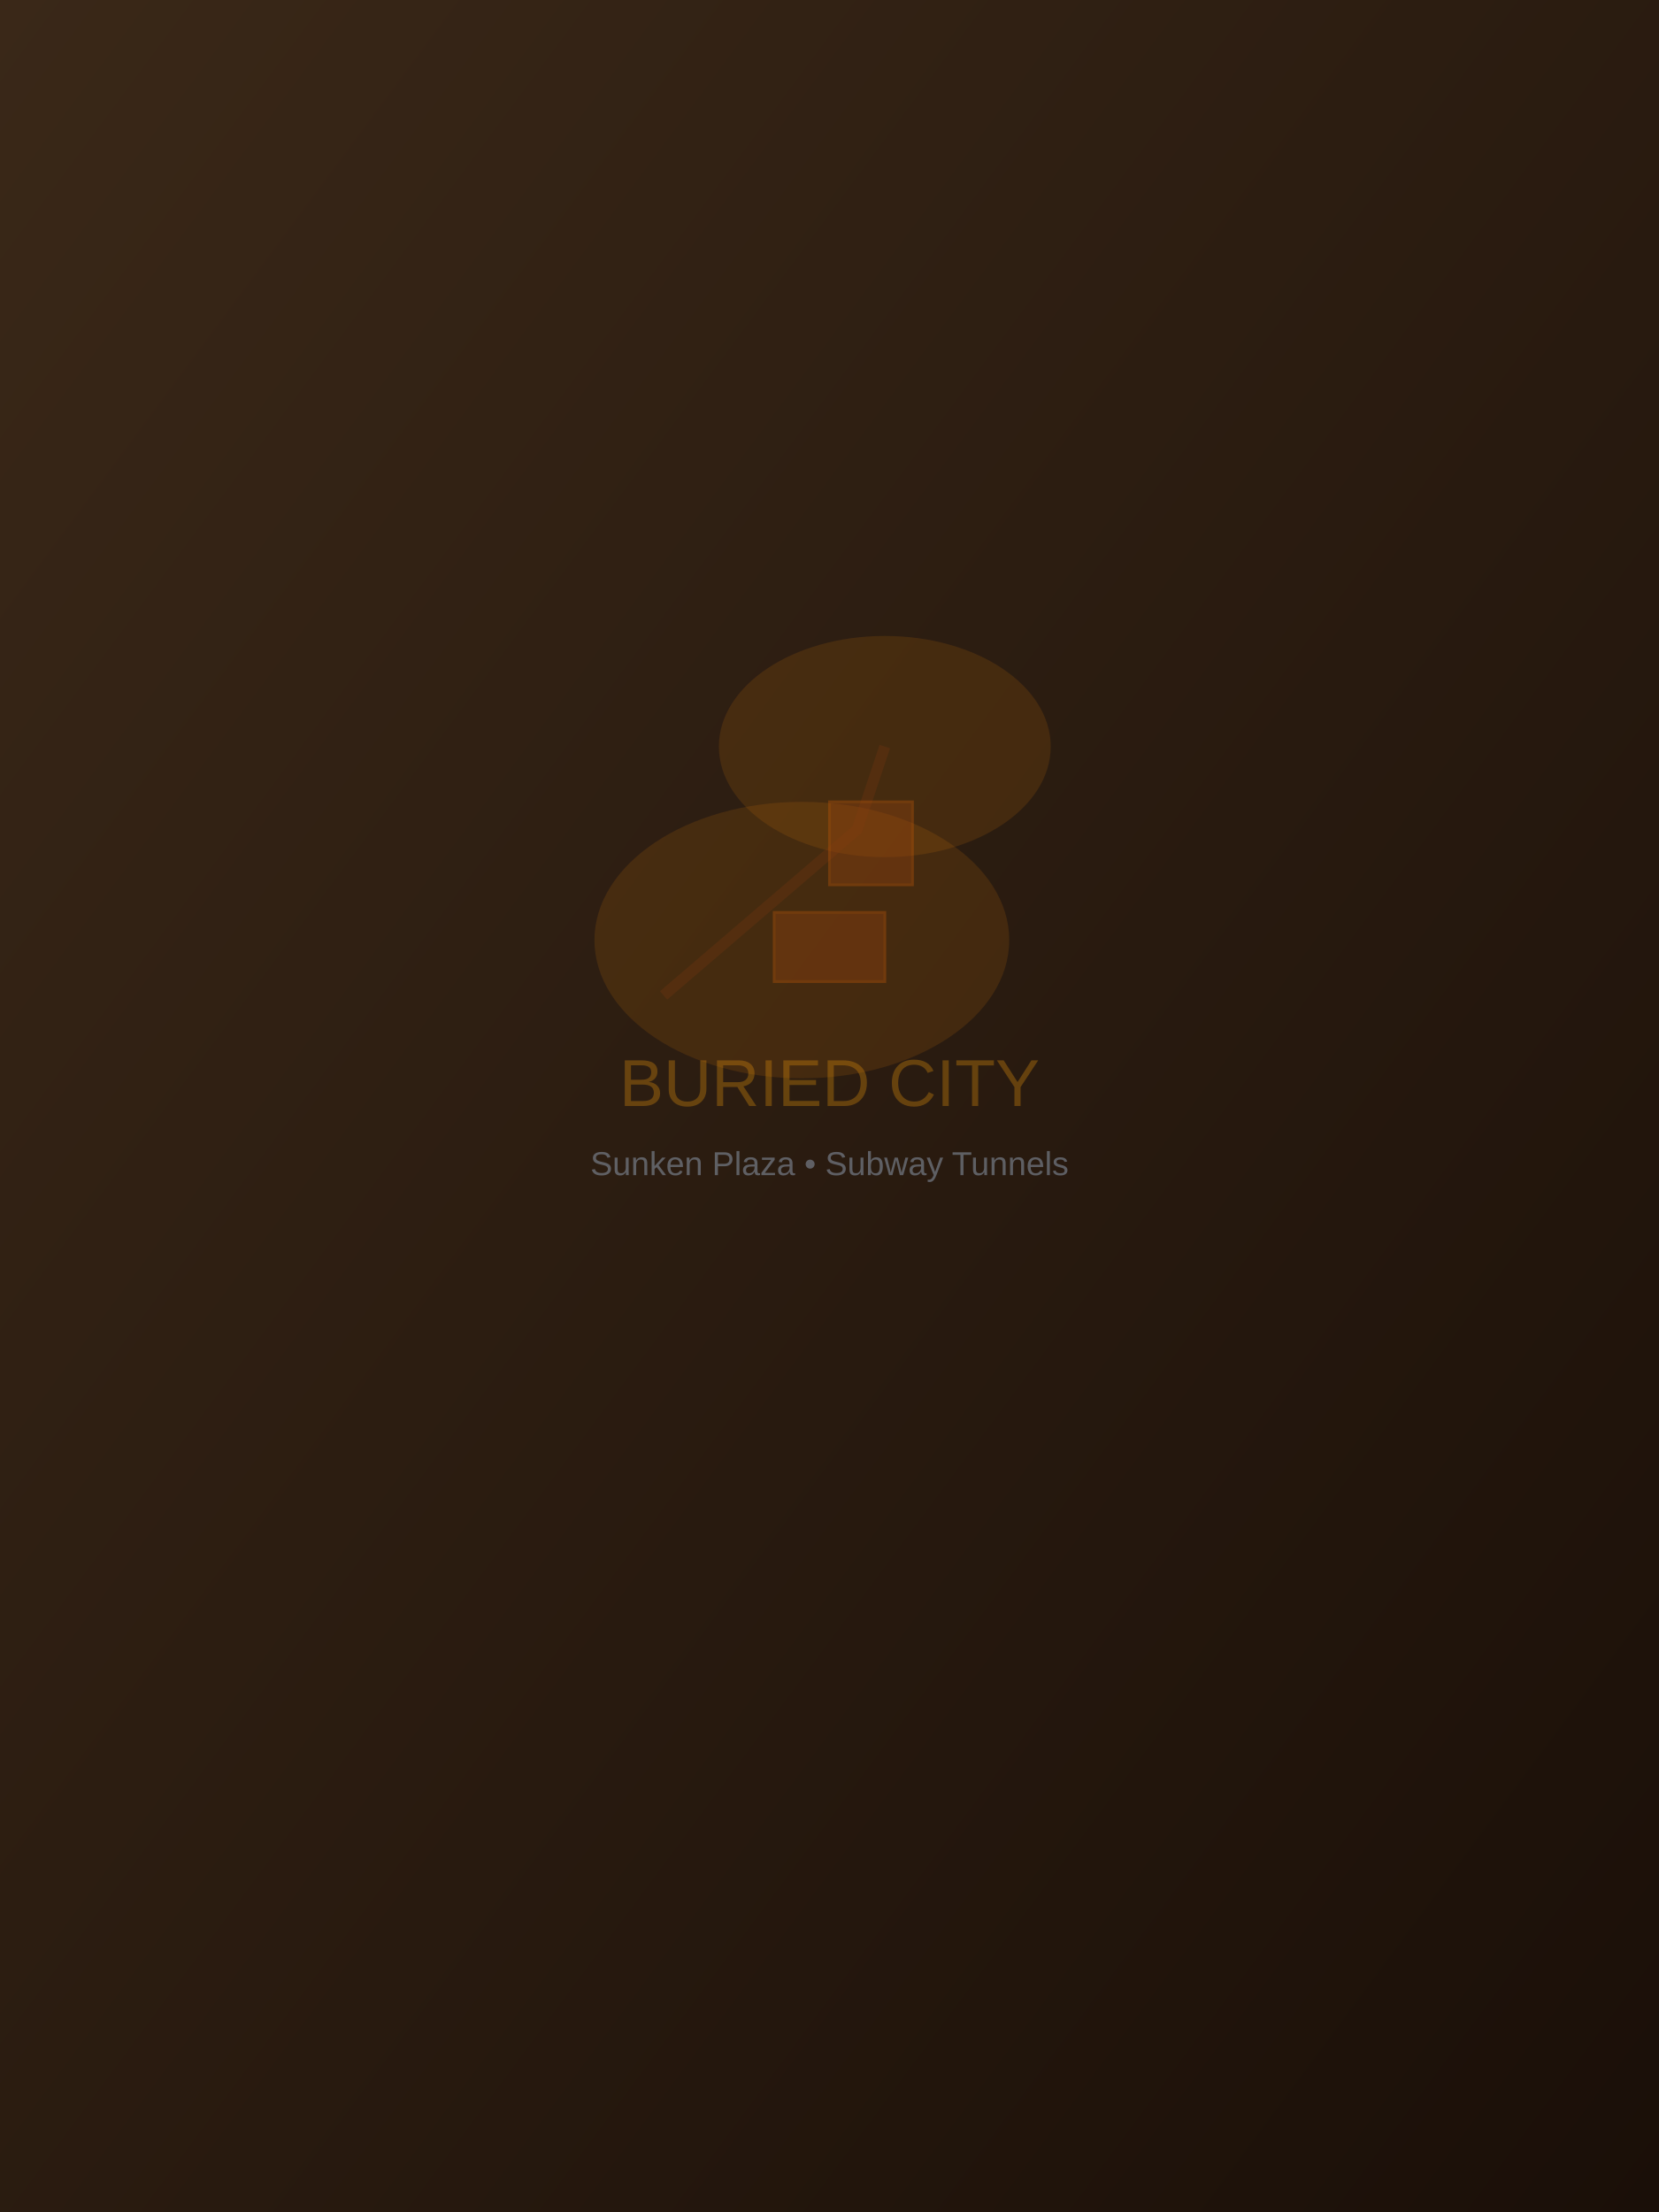
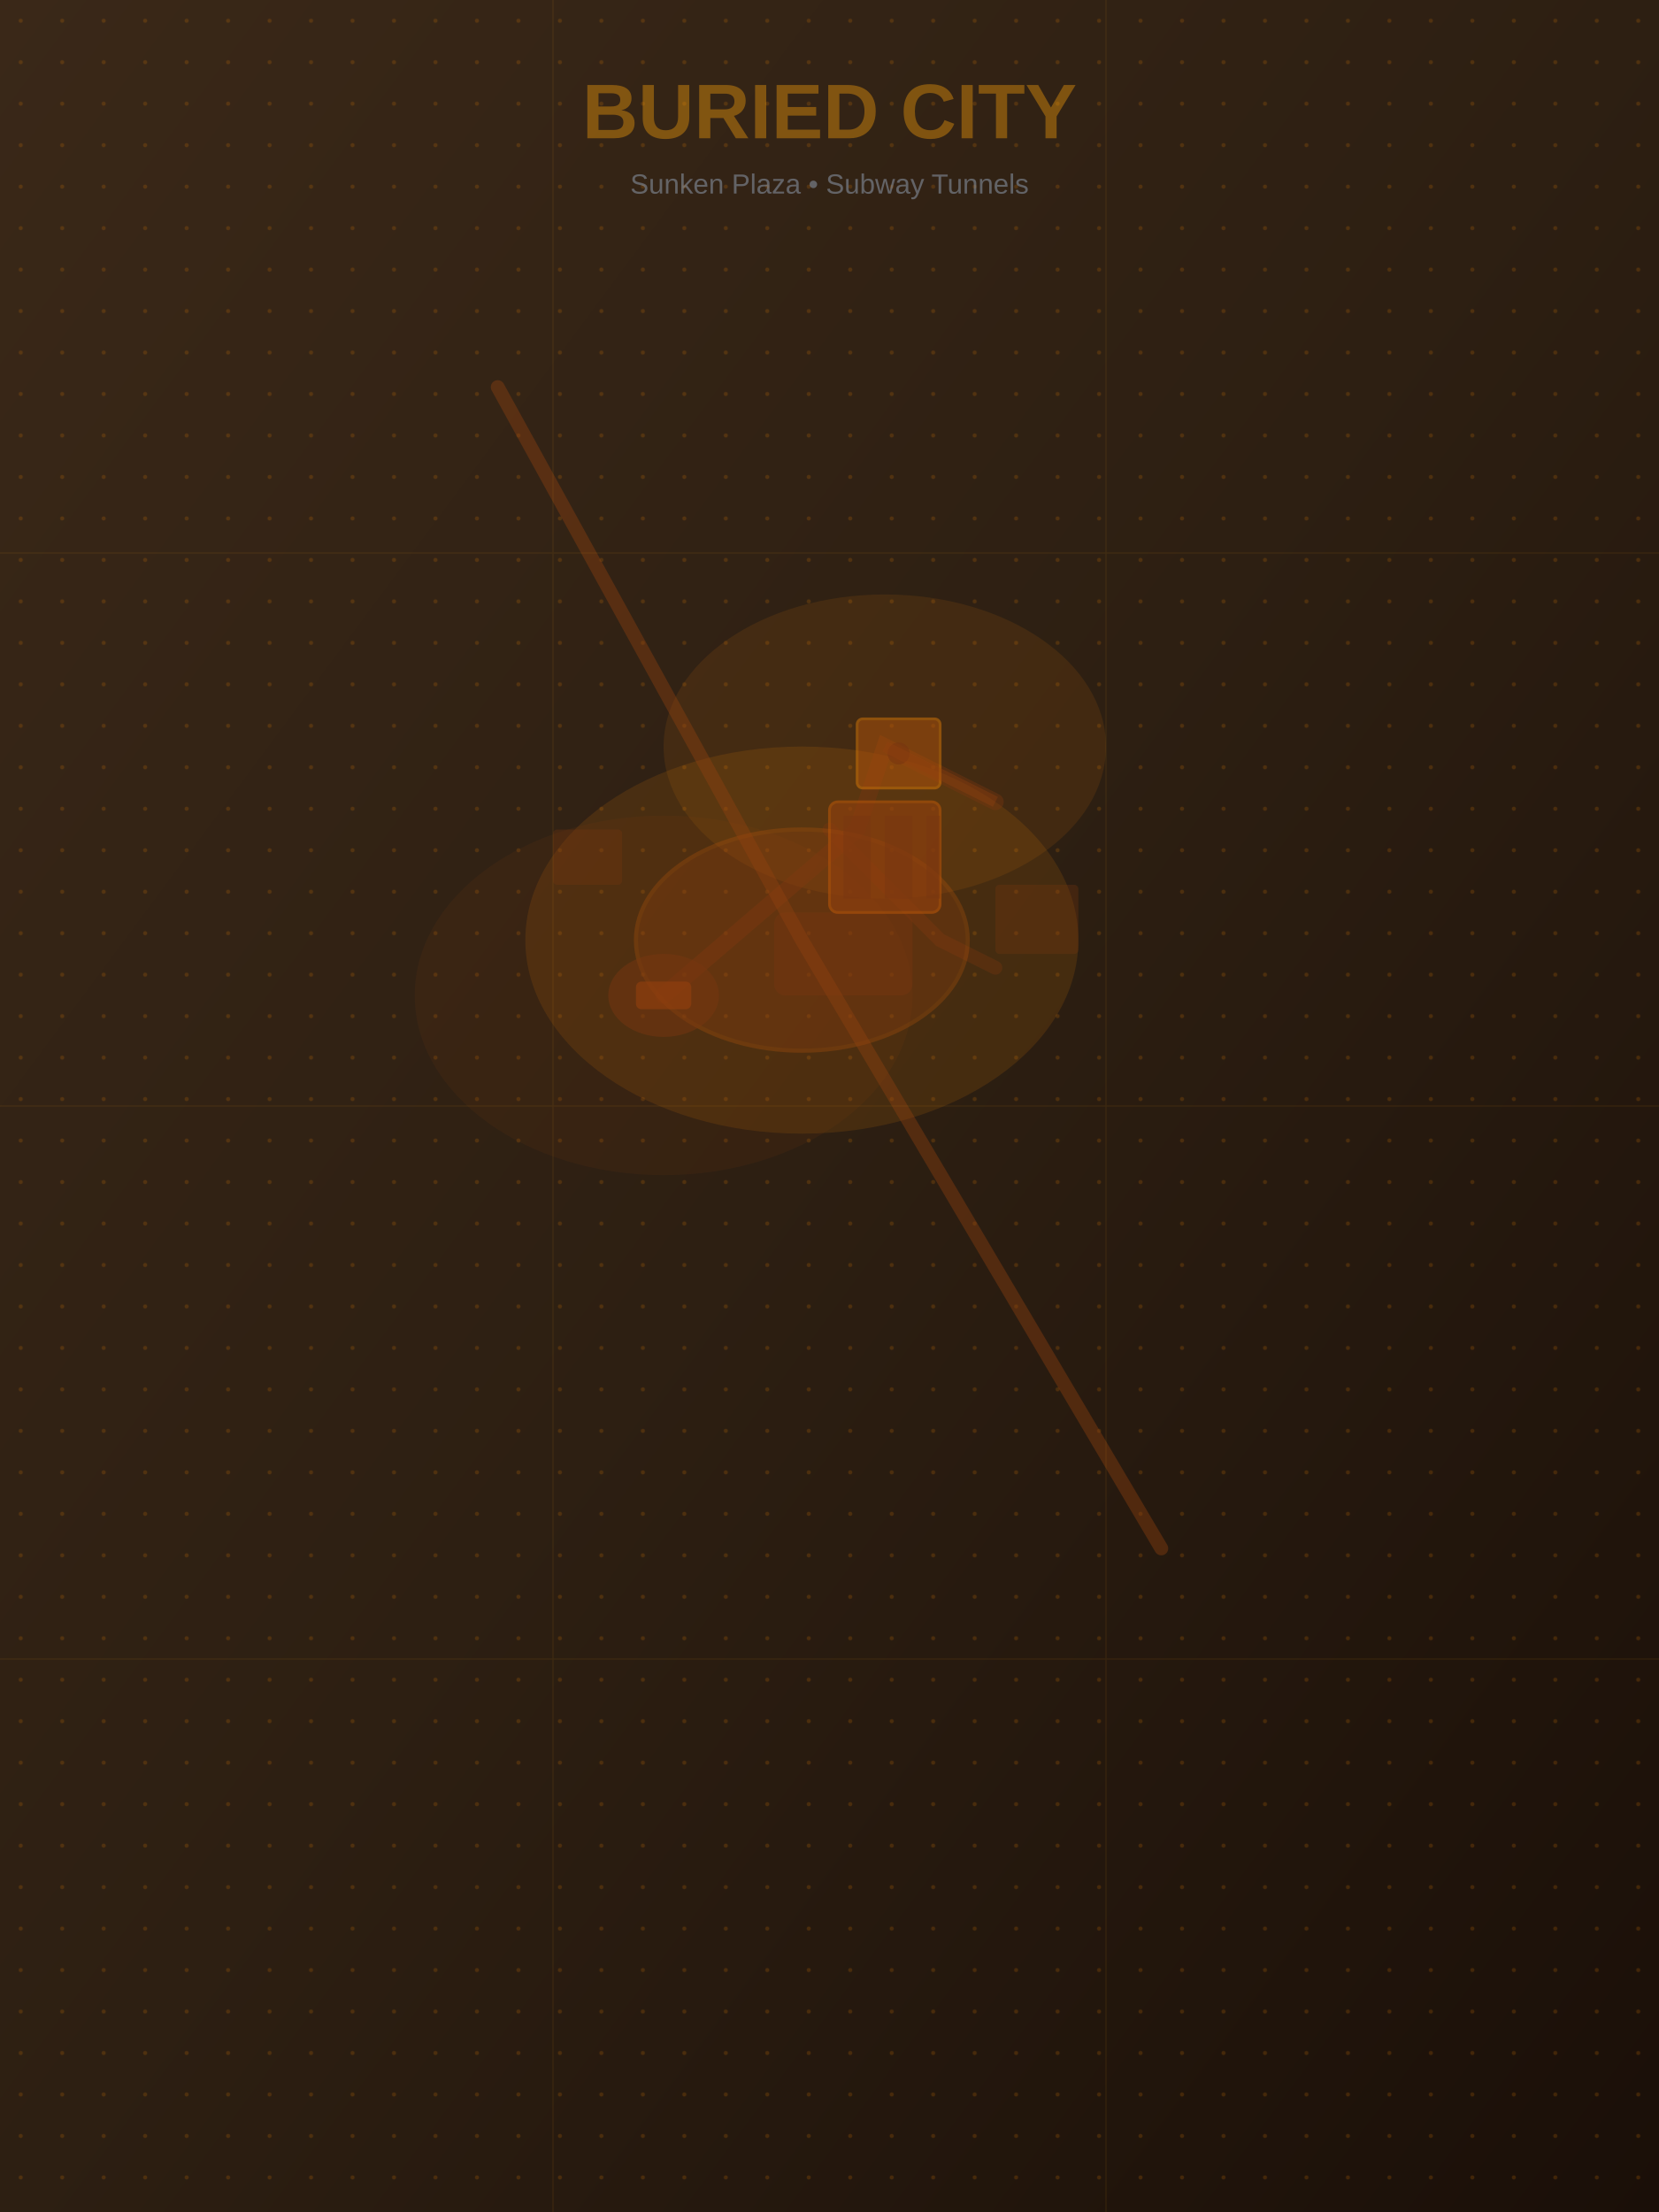
<svg xmlns="http://www.w3.org/2000/svg" width="1200" height="1600">
  <defs>
-     <linearGradient id="cityGrad" x1="0%" y1="0%" x2="100%" y2="100%">
+     <linearGradient id="cityBg" x1="0%" y1="0%" x2="100%" y2="100%">
      <stop offset="0%" style="stop-color:#3a2818;stop-opacity:1" />
+       <stop offset="50%" style="stop-color:#2d1f12;stop-opacity:1" />
      <stop offset="100%" style="stop-color:#1a0f08;stop-opacity:1" />
    </linearGradient>
+     <pattern id="sandPattern" x="0" y="0" width="30" height="30" patternUnits="userSpaceOnUse">
+       <circle cx="15" cy="15" r="1.5" fill="#d97706" opacity="0.2" />
+     </pattern>
  </defs>
-   <rect width="1200" height="1600" fill="url(#cityGrad)" />
-   <text x="600" y="800" font-family="Arial" font-size="48" fill="#f59e0b" text-anchor="middle" opacity="0.3">BURIED CITY</text>
-   <text x="600" y="850" font-family="Arial" font-size="24" fill="#94a3b8" text-anchor="middle" opacity="0.5">Sunken Plaza • Subway Tunnels</text>
-   <ellipse cx="580" cy="680" rx="150" ry="100" fill="#d97706" opacity="0.15" />
-   <ellipse cx="640" cy="540" rx="120" ry="80" fill="#d97706" opacity="0.15" />
-   <path d="M 480 720 L 620 600 L 640 540" stroke="#78350f" stroke-width="8" fill="none" opacity="0.3" />
-   <rect x="600" y="580" width="60" height="60" fill="#92400e" opacity="0.4" stroke="#b45309" stroke-width="2" />
-   <rect x="560" y="660" width="80" height="50" fill="#92400e" opacity="0.4" stroke="#b45309" stroke-width="2" />
+   <rect width="1200" height="1600" fill="url(#cityBg)" />
+   <rect width="1200" height="1600" fill="url(#sandPattern)" />
+   <ellipse cx="580" cy="680" rx="200" ry="140" fill="#d97706" opacity="0.15" />
+   <ellipse cx="640" cy="540" rx="160" ry="110" fill="#d97706" opacity="0.12" />
+   <ellipse cx="480" cy="720" rx="180" ry="130" fill="#92400e" opacity="0.1" />
+   <path d="M 480 720 L 620 600 L 640 540 L 720 580" stroke="#78350f" stroke-width="12" fill="none" opacity="0.4" stroke-linecap="round" />
+   <path d="M 600 600 L 680 680 L 720 700" stroke="#78350f" stroke-width="10" fill="none" opacity="0.35" stroke-linecap="round" />
+   <ellipse cx="580" cy="680" rx="120" ry="80" fill="#92400e" opacity="0.3" stroke="#b45309" stroke-width="3" />
+   <rect x="560" y="660" width="100" height="60" fill="#78350f" opacity="0.4" rx="8" />
+   <rect x="600" y="580" width="80" height="80" fill="#92400e" opacity="0.6" stroke="#b45309" stroke-width="2" rx="6" />
+   <rect x="610" y="590" width="20" height="60" fill="#78350f" opacity="0.5" />
+   <rect x="640" y="590" width="20" height="60" fill="#78350f" opacity="0.5" />
+   <rect x="670" y="590" width="10" height="60" fill="#78350f" opacity="0.5" />
+   <rect x="620" y="520" width="60" height="50" fill="#b45309" opacity="0.5" stroke="#d97706" stroke-width="2" rx="4" />
+   <circle cx="650" cy="545" r="8" fill="#78350f" opacity="0.6" />
+   <ellipse cx="480" cy="720" rx="40" ry="30" fill="#78350f" opacity="0.5" />
+   <rect x="460" y="710" width="40" height="20" fill="#92400e" opacity="0.6" rx="4" />
+   <rect x="400" y="600" width="50" height="40" fill="#78350f" opacity="0.3" rx="3" />
+   <rect x="720" y="640" width="60" height="50" fill="#78350f" opacity="0.3" rx="3" />
+   <path d="M 360 280 L 580 680 L 840 1120" stroke="#92400e" stroke-width="10" fill="none" opacity="0.4" stroke-linecap="round" />
+   <path d="M 640 540 L 720 580" stroke="#92400e" stroke-width="8" fill="none" opacity="0.35" />
+   <g opacity="0.08">
+     <line x1="0" y1="400" x2="1200" y2="400" stroke="#f59e0b" stroke-width="1" />
+     <line x1="0" y1="800" x2="1200" y2="800" stroke="#f59e0b" stroke-width="1" />
+     <line x1="0" y1="1200" x2="1200" y2="1200" stroke="#f59e0b" stroke-width="1" />
+     <line x1="400" y1="0" x2="400" y2="1600" stroke="#f59e0b" stroke-width="1" />
+     <line x1="800" y1="0" x2="800" y2="1600" stroke="#f59e0b" stroke-width="1" />
+   </g>
+   <text x="600" y="100" font-family="Arial, sans-serif" font-size="56" font-weight="bold" fill="#f59e0b" text-anchor="middle" opacity="0.4">BURIED CITY</text>
+   <text x="600" y="140" font-family="Arial, sans-serif" font-size="20" fill="#94a3b8" text-anchor="middle" opacity="0.5">Sunken Plaza • Subway Tunnels</text>
</svg>
